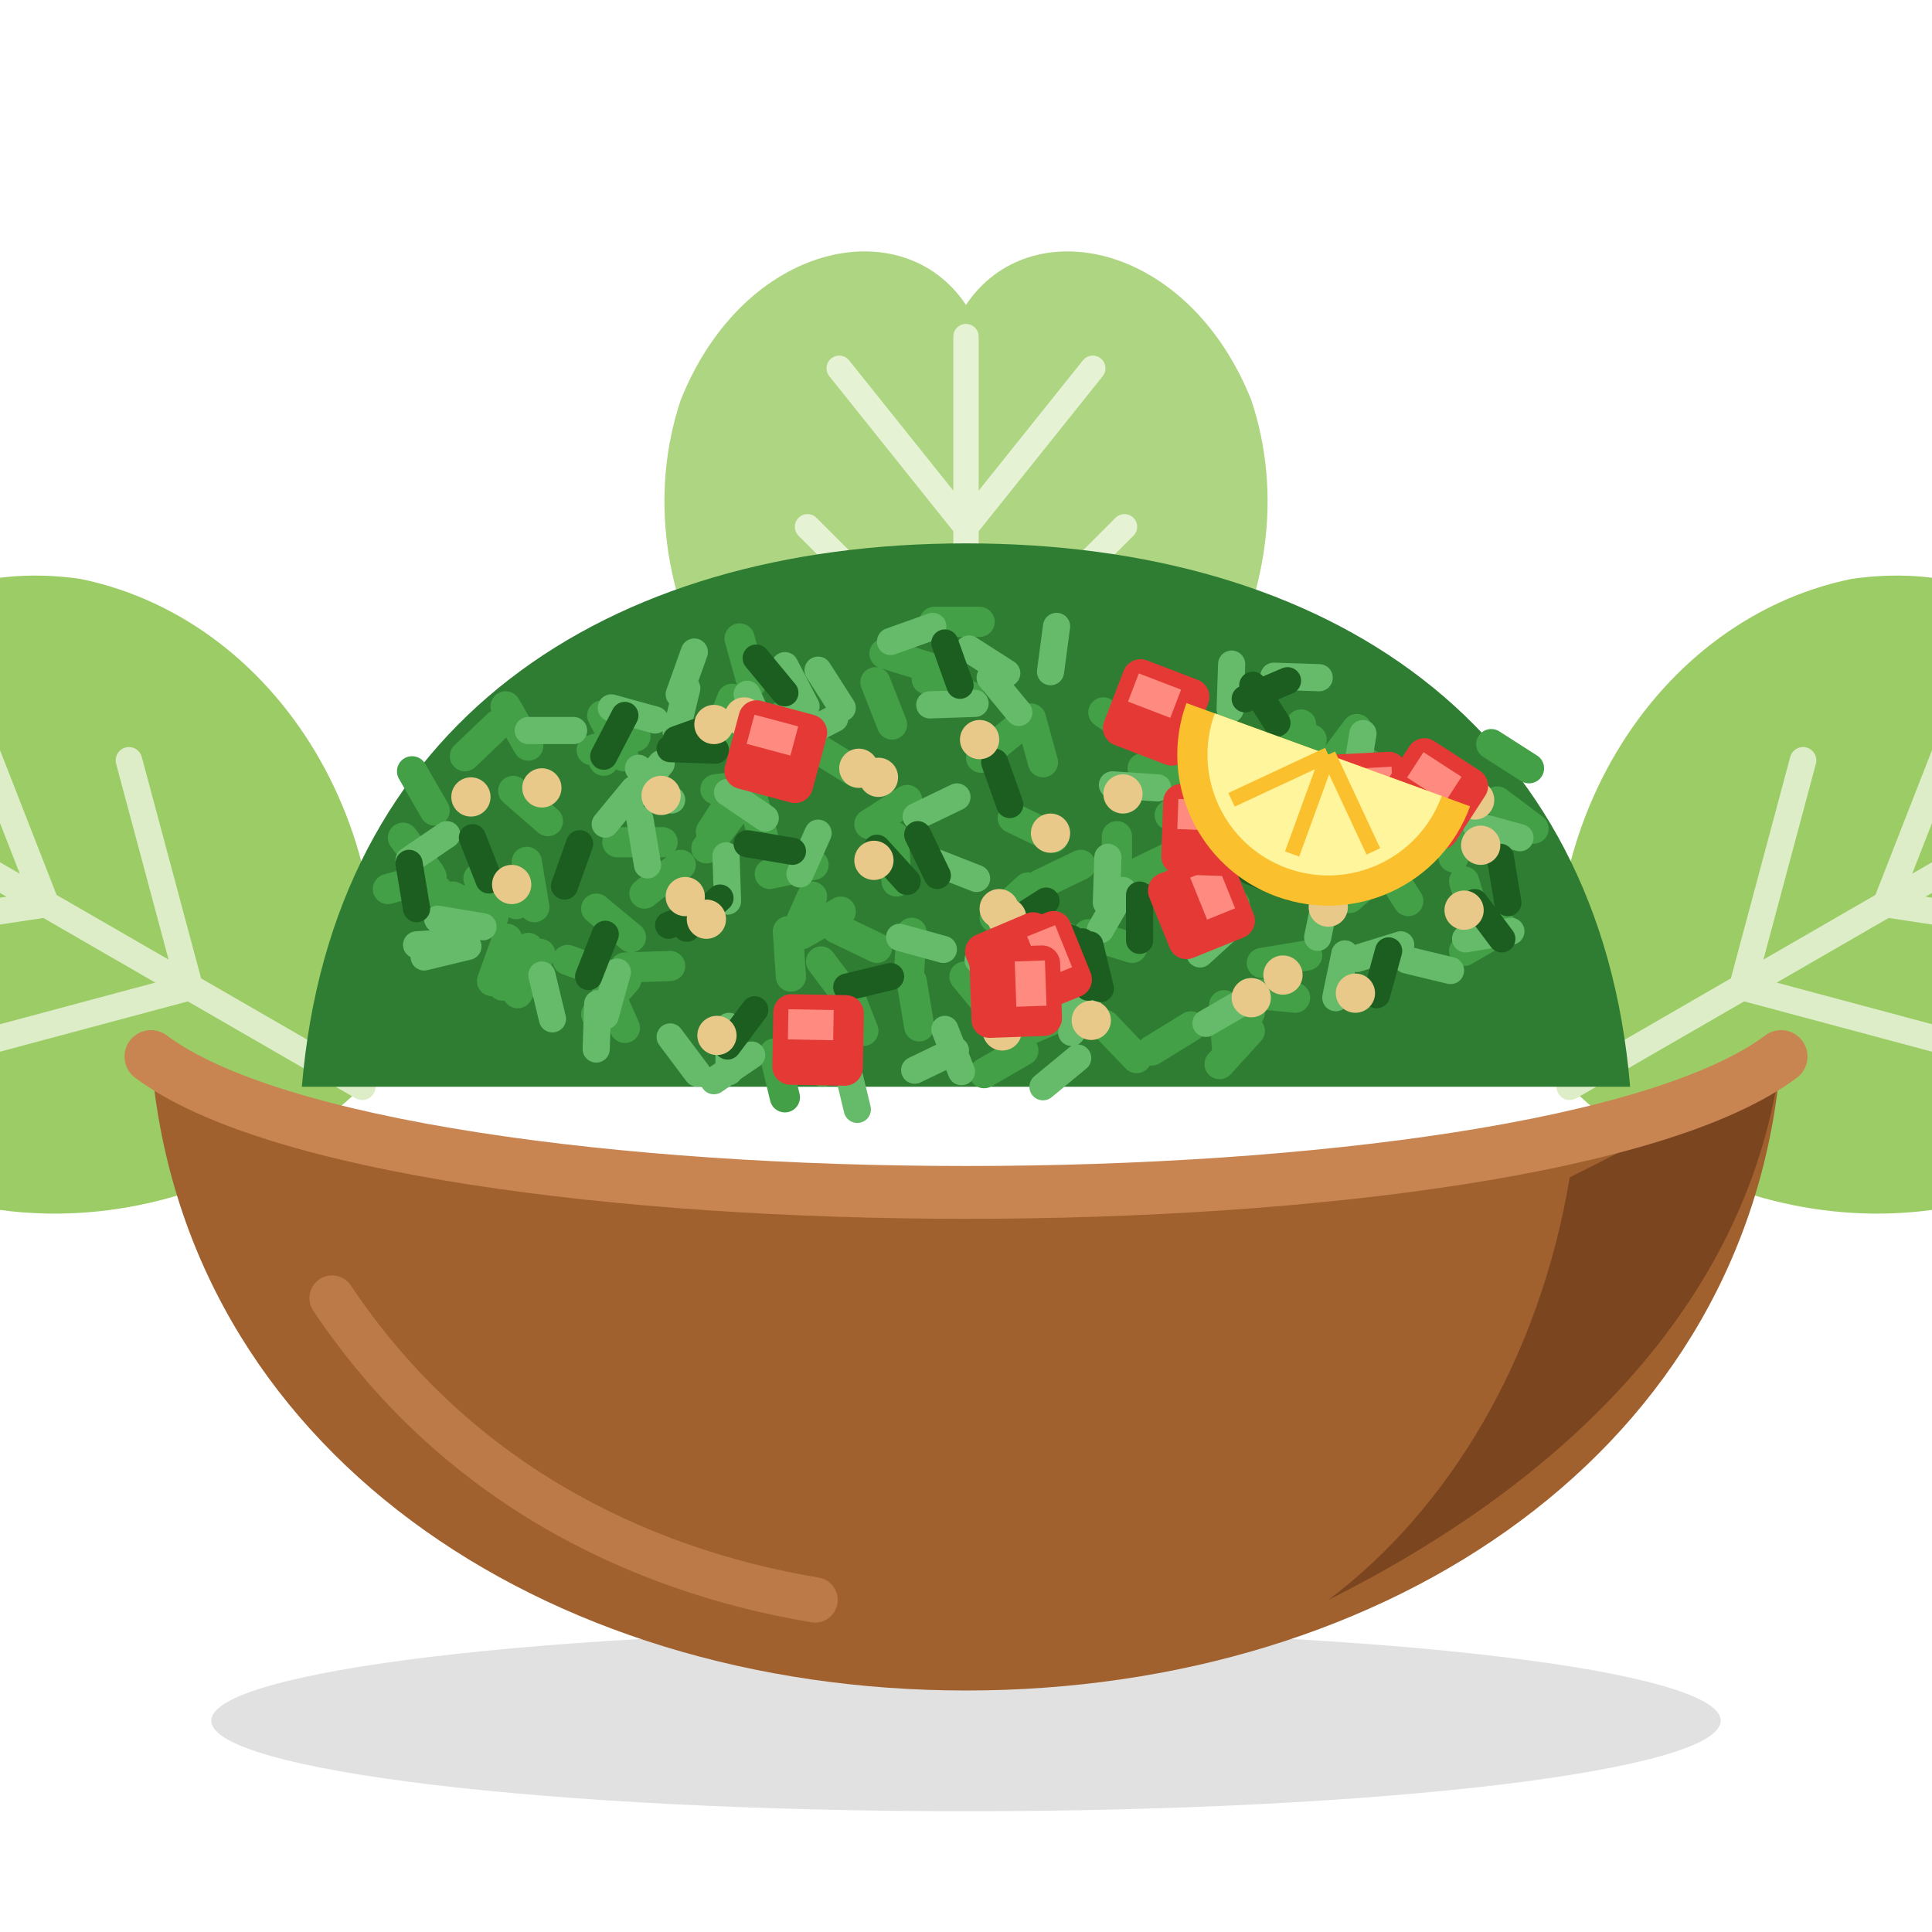
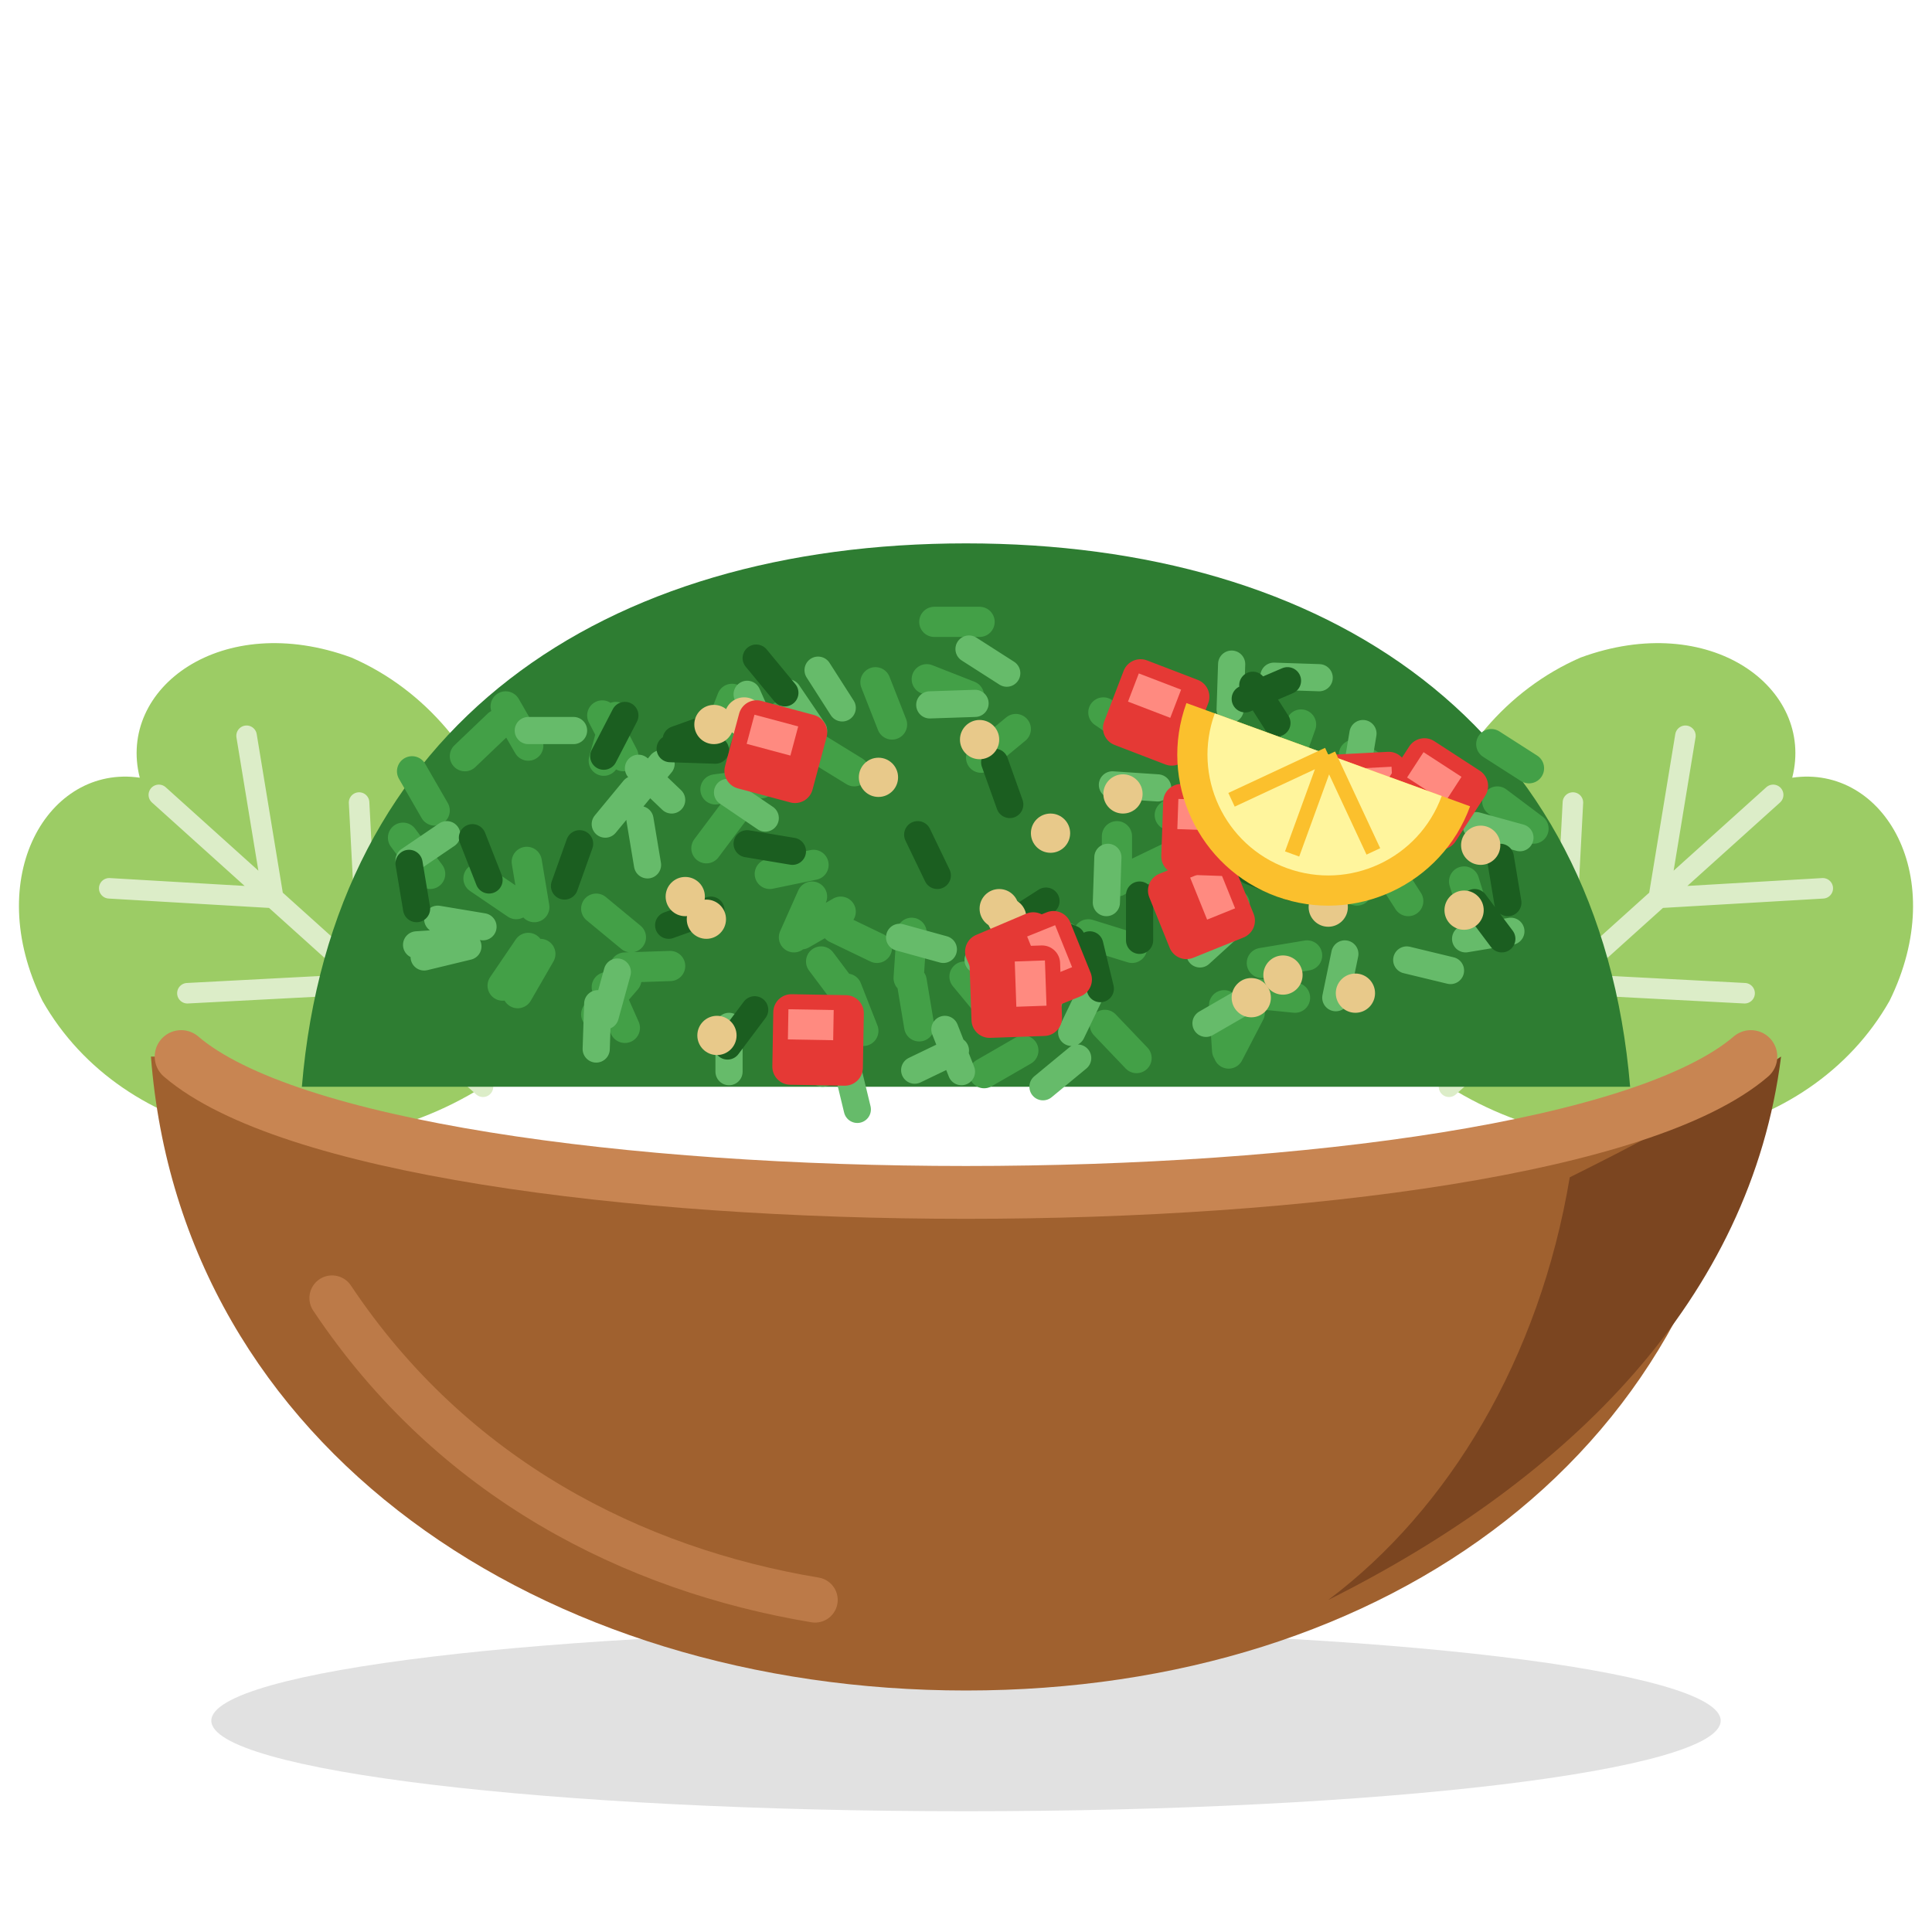
<svg xmlns="http://www.w3.org/2000/svg" viewBox="0 0 128 128">
  <ellipse cx="64" cy="114" rx="50" ry="6" fill="#000" opacity=".12" />
-   <g transform="translate(24 72) rotate(-60) scale(1.1)">
+   <g transform="translate(32 72) rotate(-48) scale(0.85)">
    <path d="M0 0 C-14 -4 -22 -18 -18 -30 C-14 -40 -4 -42 0 -36 C4 -42 14 -40 18 -30 C22 -18 14 -4 0 0Z" fill="#9ccc65" />
    <path d="M0 0 L0 -34 M0 -12 L-10 -22 M0 -12 L10 -22 M0 -22 L-8 -32 M0 -22 L8 -32" stroke="#dcedc8" stroke-width="1.6" fill="none" stroke-linecap="round" />
  </g>
-   <g transform="translate(104 72) rotate(60) scale(1.1)">
+   <g transform="translate(96 72) rotate(48) scale(0.85)">
    <path d="M0 0 C-14 -4 -22 -18 -18 -30 C-14 -40 -4 -42 0 -36 C4 -42 14 -40 18 -30 C22 -18 14 -4 0 0Z" fill="#9ccc65" />
    <path d="M0 0 L0 -34 M0 -12 L-10 -22 M0 -12 L10 -22 M0 -22 L-8 -32 M0 -22 L8 -32" stroke="#dcedc8" stroke-width="1.6" fill="none" stroke-linecap="round" />
  </g>
-   <g transform="translate(64 58) rotate(0) scale(1.05)">
-     <path d="M0 0 C-14 -4 -22 -18 -18 -30 C-14 -40 -4 -42 0 -36 C4 -42 14 -40 18 -30 C22 -18 14 -4 0 0Z" fill="#aed581" />
-     <path d="M0 0 L0 -34 M0 -12 L-10 -22 M0 -12 L10 -22 M0 -22 L-8 -32 M0 -22 L8 -32" stroke="#e6f2d4" stroke-width="1.6" fill="none" stroke-linecap="round" />
-   </g>
  <path d="M20 72 C22 48 40 36 64 36 C88 36 106 48 108 72 Z" fill="#2e7d32" />
-   <path d="M55.4 61.5l2.7 1.3M33.0 48.0l-2.2 2.1M35.8 63.2l-1.5 2.6M34.9 57.1l0.5 3.0M99.2 53.1l2.4 1.8M50.4 51.9l-3.0 0.4M40.8 47.5l-0.8 2.9M67.8 69.6l-2.6 1.5M52.4 47.1l-2.6 1.5M82.8 67.1l-1.4 2.7M41.5 64.9l-2.0 2.3M39.5 60.2l2.3 1.9M27.3 51.1l1.5 2.6M55.7 60.4l-2.6 1.5M48.5 46.3l-1.1 2.8M67.7 61.2l2.9 0.9M72.1 61.9l2.9 0.9M55.9 68.3l-1.4 2.7M60.4 65.0l0.5 3.0M87.1 57.9l2.8 1.1M33.5 46.8l1.5 2.6M81.1 66.6l0.2 3.0M63.9 64.7l1.9 2.3M53.8 59.4l-1.2 2.7M35.0 62.8l-1.7 2.5M44.4 64.0l-3.0 0.1M54.0 49.5l2.6 1.6M73.1 47.2l2.5 1.7M89.7 50.0l2.5 1.6M60.4 61.8l-0.2 3.0M92.8 53.0l-0.2 3.0M81.4 54.8l-1.9 2.3M61.4 45.0l2.8 1.1M86.6 63.3l-3.0 0.5M79.2 58.4l2.6 1.5M58.0 45.2l1.1 2.8M48.6 53.8l-1.8 2.4M67.3 48.3l-2.3 1.9M82.8 65.8l3.0 0.3M73.2 67.9l2.1 2.2M40.2 65.4l1.2 2.7M56.1 65.5l1.1 2.8M39.9 47.4l1.4 2.7M79.8 52.0l-2.3 2.0M74.0 55.4l0.0 3.0M98.8 49.3l2.5 1.6M26.7 55.5l1.8 2.4M61.9 41.2l3.0 0.0M54.4 63.7l1.8 2.4M97.0 58.4l0.9 2.9M86.2 48.0l-1.0 2.8M91.7 57.2l1.6 2.5M31.7 58.2l2.5 1.7M53.9 57.3l-2.9 0.6M77.9 56.6l-2.7 1.3M48.7 52.6l-1.6 2.5M68.3 47.6l0.8 2.9M89.9 48.3l-1.8 2.4M78.7 50.7l-3.0 0.2M43.9 55.8l-3.0 0.0M49.0 42.3l0.8 2.9M67.1 54.2l2.7 1.3M59.2 55.4l0.2 3.0M78.9 68.0l-2.6 1.6M82.2 51.2l2.6 1.5M28.6 58.1l-2.9 0.8M49.8 52.7l0.8 2.9M99.6 61.5l-2.6 1.5M60.1 53.0l-2.5 1.6M82.8 68.3l-2.0 2.2M96.8 53.8l-0.5 3.0M86.8 54.6l2.7 1.3M70.8 67.1l-2.8 1.2M34.0 52.4l2.3 2.0M51.3 69.8l0.7 2.9M49.1 49.2l0.6 2.9M77.6 51.3l2.5 1.7M42.1 48.8l-2.9 0.9M37.6 63.6l2.8 1.0M86.9 49.0l-2.3 1.9M58.6 43.3l2.9 0.9M88.0 57.3l0.1 3.0M52.2 61.7l0.2 3.0M29.0 59.0l1.7 2.5M91.7 57.5l-2.3 2.0M33.6 62.2l-1.0 2.8M68.1 58.8l-2.2 2.0M45.1 57.3l-2.4 1.9M71.6 57.3l-2.7 1.3M30.0 59.4l2.7 1.3" stroke="#43a047" stroke-width="2" stroke-linecap="round" />
-   <path d="M48.3 68.0l0.0 3.0M81.6 44.0l-0.1 3.0M91.4 56.7l-3.0 0.5M94.5 52.1l3.0 0.0M84.4 44.8l3.0 0.1M82.5 66.3l-2.6 1.5M52.2 45.9l1.7 2.5M89.1 63.2l-0.6 2.9M70.1 64.1l-0.8 2.9M42.3 50.9l2.2 2.1M56.1 70.6l0.7 2.9M29.6 55.3l-2.5 1.7M59.6 62.1l2.9 0.8M29.0 60.9l3.0 0.5M48.2 52.5l2.5 1.7M100.1 61.7l-3.0 0.5M63.3 69.6l-2.7 1.3M73.4 56.8l-0.1 3.0M42.0 52.3l-1.9 2.3M39.6 66.5l-0.1 3.0M72.3 65.7l-1.3 2.7M35.0 48.4l3.0 0.0M71.4 70.1l-2.3 1.9M97.8 54.7l2.9 0.8M49.5 46.0l1.2 2.7M30.6 62.4l-3.0 0.2M40.9 64.4l-0.8 2.9M62.6 68.2l1.1 2.8M81.7 61.2l-2.2 2.0M54.2 44.4l1.6 2.5M42.4 54.3l0.5 3.0M90.3 48.6l-0.5 3.0M94.6 56.1l-3.0 0.3M93.2 63.6l2.9 0.7M64.2 43.0l2.5 1.6M43.8 50.6l-1.9 2.3M64.6 46.6l-3.0 0.1M73.7 52.0l3.0 0.2M64.8 63.6l2.5 1.6M31.0 62.7l-2.9 0.7M54.2 55.2l-1.2 2.7M65.6 44.9l1.9 2.3M40.5 46.9l2.9 0.8M55.3 47.6l-2.7 1.4M49.8 69.9l-2.5 1.7M45.5 45.6l-0.7 2.9M61.9 57.1l2.8 1.1M66.5 63.8l0.5 3.0M44.4 68.7l1.8 2.4M35.9 64.6l0.7 2.9M87.9 59.2l-0.6 2.9M48.1 56.7l0.1 3.0M61.8 41.5l-2.8 1.0M63.4 52.8l-2.7 1.3M92.8 62.6l-2.9 0.9M52.0 44.1l1.4 2.7M72.1 64.6l-2.0 2.2M74.4 59.0l-1.5 2.6M70.0 41.5l-0.4 3.0M46.0 43.2l-1.0 2.8" stroke="#66bb6a" stroke-width="1.8" stroke-linecap="round" />
-   <path d="M69.3 59.7l-2.5 1.6M47.1 60.3l-2.8 1.0M75.5 59.3l-0.0 3.0M99.4 56.8l0.5 3.0M97.7 59.8l1.8 2.4M49.5 55.9l3.0 0.5M72.2 62.6l0.7 2.9M68.2 61.1l2.8 1.1M47.6 48.0l-2.8 1.0M83.0 45.4l1.6 2.5M44.4 49.6l3.0 0.1M65.9 50.5l1.0 2.8M82.8 57.7l2.8 1.1M50.1 43.6l1.9 2.3M41.4 47.4l-1.4 2.7M60.8 55.3l1.3 2.7M67.0 64.0l1.7 2.5M31.3 55.5l1.1 2.8M85.3 45.1l-2.8 1.2M27.1 57.2l0.5 3.0M50.0 66.9l-1.8 2.4M38.4 55.9l-1.0 2.8M71.7 62.4l0.4 3.0M58.1 56.2l2.0 2.2M62.6 42.6l1.0 2.8M87.0 51.1l2.8 1.0M40.1 61.9l-1.1 2.8M47.7 59.5l-2.2 2.0M59.0 64.7l-2.9 0.7M92.0 63.0l-0.8 2.9" stroke="#1b5e20" stroke-width="1.8" stroke-linecap="round" />
+   <path d="M55.4 61.5l2.7 1.3M33.0 48.0l-2.2 2.1M35.8 63.2l-1.5 2.6M34.9 57.1l0.5 3.0M99.2 53.1l2.4 1.8M50.4 51.9l-3.0 0.4M40.8 47.5l-0.8 2.9M67.8 69.6l-2.6 1.5M52.4 47.1l-2.6 1.5M82.8 67.1l-1.4 2.7M41.5 64.9l-2.0 2.3M39.5 60.2l2.3 1.9M27.3 51.1l1.5 2.6M55.7 60.4l-2.6 1.5M48.5 46.3l-1.1 2.8M67.7 61.2l2.9 0.9M72.1 61.9l2.9 0.9M55.9 68.3l-1.4 2.7M60.4 65.0l0.5 3.0M87.1 57.9l2.8 1.1M33.5 46.8l1.5 2.6M81.1 66.6l0.2 3.0M63.9 64.7l1.9 2.3M53.8 59.4l-1.2 2.7M35.0 62.8l-1.7 2.5M44.4 64.0l-3.0 0.1M54.0 49.5l2.6 1.6M73.1 47.2l2.5 1.7M89.7 50.0l2.5 1.6M60.4 61.8l-0.2 3.0M92.8 53.0l-0.2 3.0M81.4 54.8l-1.9 2.3M61.4 45.0l2.8 1.1M86.6 63.3l-3.0 0.5M79.2 58.4l2.6 1.5M58.0 45.2l1.1 2.8M48.6 53.8l-1.8 2.4M67.3 48.3l-2.3 1.9M82.8 65.8l3.0 0.3M73.2 67.9l2.1 2.2M40.2 65.4l1.2 2.7M56.1 65.5l1.1 2.8M39.9 47.4l1.4 2.7M79.8 52.0l-2.3 2.0M74.0 55.4l0.0 3.0M98.8 49.3l2.5 1.6M26.7 55.5l1.8 2.4M61.9 41.2l3.0 0.0M54.4 63.7l1.8 2.4M97.0 58.4l0.9 2.9M86.2 48.0l-1.0 2.8M91.7 57.2l1.6 2.5M31.7 58.2l2.5 1.7M53.9 57.3l-2.9 0.6M77.9 56.6l-2.7 1.3" stroke="#43a047" stroke-width="2" stroke-linecap="round" />
+   <path d="M48.3 68.0l0.0 3.0M81.6 44.0l-0.1 3.0M91.4 56.7l-3.0 0.5M94.5 52.1l3.0 0.0M84.4 44.8l3.0 0.1M82.5 66.3l-2.6 1.5M52.2 45.9l1.7 2.5M89.1 63.2l-0.6 2.9M70.1 64.1l-0.8 2.9M42.3 50.9l2.2 2.1M56.1 70.6l0.7 2.9M29.6 55.3l-2.5 1.7M59.6 62.1l2.9 0.8M29.0 60.9l3.0 0.5M48.2 52.5l2.5 1.7M100.1 61.7l-3.0 0.5M63.3 69.6l-2.7 1.3M73.4 56.8l-0.1 3.0M42.0 52.3l-1.9 2.3M39.6 66.5l-0.1 3.0M72.3 65.7l-1.3 2.7M35.0 48.4l3.0 0.0M71.4 70.1l-2.3 1.9M97.8 54.7l2.9 0.8M49.5 46.0l1.2 2.7M30.6 62.4l-3.0 0.2M40.9 64.4l-0.8 2.9M62.6 68.2l1.1 2.8M81.7 61.2l-2.2 2.0M54.2 44.4l1.6 2.5M42.4 54.3l0.5 3.0M90.3 48.6l-0.5 3.0M94.6 56.1l-3.0 0.3M93.2 63.6l2.9 0.7M64.2 43.0l2.5 1.6M43.8 50.6l-1.9 2.3M64.6 46.6l-3.0 0.1M73.7 52.0l3.0 0.2M64.8 63.6l2.5 1.6M31.0 62.7l-2.9 0.7" stroke="#66bb6a" stroke-width="1.8" stroke-linecap="round" />
+   <path d="M69.3 59.7l-2.5 1.6M47.1 60.3l-2.8 1.0M75.5 59.3l-0.0 3.0M99.4 56.8l0.5 3.0M97.7 59.8l1.8 2.4M49.5 55.9l3.0 0.5M72.2 62.6l0.7 2.9M68.2 61.1l2.8 1.1M47.6 48.0l-2.8 1.0M83.0 45.4l1.6 2.5M44.4 49.6l3.0 0.1M65.9 50.5l1.0 2.8M82.8 57.7l2.8 1.1M50.1 43.6l1.9 2.3M41.4 47.4l-1.4 2.7M60.8 55.3l1.3 2.7M67.0 64.0l1.7 2.5M31.3 55.5l1.1 2.8M85.3 45.1l-2.8 1.2M27.1 57.2l0.5 3.0M50.0 66.9l-1.8 2.4M38.4 55.9l-1.0 2.8" stroke="#1b5e20" stroke-width="1.8" stroke-linecap="round" />
  <g fill="#e8c98a">
    <circle cx="66.2" cy="60.2" r="1.3" />
    <circle cx="93.0" cy="54.5" r="1.3" />
    <circle cx="98.1" cy="56.0" r="1.3" />
    <circle cx="49.3" cy="47.5" r="1.3" />
    <circle cx="64.9" cy="49.0" r="1.3" />
    <circle cx="46.8" cy="60.9" r="1.3" />
    <circle cx="85.0" cy="64.6" r="1.3" />
    <circle cx="45.4" cy="59.4" r="1.3" />
    <circle cx="89.8" cy="65.8" r="1.3" />
    <circle cx="97.0" cy="60.3" r="1.3" />
    <circle cx="74.4" cy="52.6" r="1.3" />
    <circle cx="49.9" cy="50.4" r="1.3" />
    <circle cx="66.7" cy="60.8" r="1.3" />
    <circle cx="69.6" cy="55.2" r="1.3" />
    <circle cx="58.2" cy="51.5" r="1.3" />
    <circle cx="88.0" cy="60.1" r="1.3" />
    <circle cx="82.9" cy="66.1" r="1.3" />
    <circle cx="47.3" cy="48.0" r="1.3" />
    <circle cx="47.5" cy="68.6" r="1.3" />
    <circle cx="86.2" cy="55.5" r="1.3" />
-     <circle cx="85.0" cy="53.9" r="1.3" />
-     <circle cx="57.9" cy="57.0" r="1.3" />
-     <circle cx="35.9" cy="52.2" r="1.3" />
-     <circle cx="43.8" cy="52.7" r="1.3" />
-     <circle cx="31.2" cy="52.8" r="1.3" />
-     <circle cx="33.9" cy="58.6" r="1.3" />
-     <circle cx="56.9" cy="50.9" r="1.3" />
-     <circle cx="97.7" cy="53.0" r="1.3" />
-     <circle cx="66.4" cy="68.3" r="1.3" />
-     <circle cx="72.3" cy="67.6" r="1.3" />
  </g>
  <g transform="translate(67.5 64.0) rotate(67)">
    <rect x="-3" y="-3" width="6" height="6" rx="1.2" fill="#e53935" />
    <rect x="-2" y="-2" width="3" height="2" fill="#ff8a80" />
  </g>
  <g transform="translate(90.3 52.9) rotate(87)">
    <rect x="-3" y="-3" width="6" height="6" rx="1.2" fill="#e53935" />
    <rect x="-2" y="-2" width="3" height="2" fill="#ff8a80" />
  </g>
  <g transform="translate(68.8 63.9) rotate(68)">
    <rect x="-3" y="-3" width="6" height="6" rx="1.2" fill="#e53935" />
    <rect x="-2" y="-2" width="3" height="2" fill="#ff8a80" />
  </g>
  <g transform="translate(94.9 52.6) rotate(33)">
    <rect x="-3" y="-3" width="6" height="6" rx="1.2" fill="#e53935" />
    <rect x="-2" y="-2" width="3" height="2" fill="#ff8a80" />
  </g>
  <g transform="translate(79.6 60.0) rotate(68)">
    <rect x="-3" y="-3" width="6" height="6" rx="1.2" fill="#e53935" />
    <rect x="-2" y="-2" width="3" height="2" fill="#ff8a80" />
  </g>
  <g transform="translate(54.2 68.9) rotate(1)">
    <rect x="-3" y="-3" width="6" height="6" rx="1.2" fill="#e53935" />
    <rect x="-2" y="-2" width="3" height="2" fill="#ff8a80" />
  </g>
  <g transform="translate(80.0 55.0) rotate(2)">
    <rect x="-3" y="-3" width="6" height="6" rx="1.2" fill="#e53935" />
    <rect x="-2" y="-2" width="3" height="2" fill="#ff8a80" />
  </g>
  <g transform="translate(76.6 47.2) rotate(21)">
    <rect x="-3" y="-3" width="6" height="6" rx="1.2" fill="#e53935" />
    <rect x="-2" y="-2" width="3" height="2" fill="#ff8a80" />
  </g>
  <g transform="translate(51.4 49.8) rotate(15)">
    <rect x="-3" y="-3" width="6" height="6" rx="1.2" fill="#e53935" />
    <rect x="-2" y="-2" width="3" height="2" fill="#ff8a80" />
  </g>
  <g transform="translate(67.3 65.7) rotate(88)">
    <rect x="-3" y="-3" width="6" height="6" rx="1.2" fill="#e53935" />
    <rect x="-2" y="-2" width="3" height="2" fill="#ff8a80" />
  </g>
  <g transform="translate(88 50) rotate(20)">
    <path d="M-10 0 A10 10 0 0 0 10 0Z" fill="#fbc02d" />
    <path d="M-8 0 A8 8 0 0 0 8 0Z" fill="#fff59d" />
    <path d="M0 0 L0 7 M0 0 L-5 5 M0 0 L5 5" stroke="#fbc02d" stroke-width="1" />
  </g>
-   <path d="M10 70 C26 82 102 82 118 70 C116 96 92 112 64 112 C36 112 12 96 10 70Z" fill="#a0612f" />
+   <path d="M12 70 C26 82 102 82 116 70 C114 96 92 112 64 112 C36 112 12 96 10 70Z" fill="#a0612f" />
  <path d="M88 106 C104 98 116 86 118 70 C112 74 108 76 104 78 C102 90 96 100 88 106Z" fill="#7b4520" />
-   <path d="M10 70 C26 82 102 82 118 70" fill="none" stroke="#c88552" stroke-width="3.5" stroke-linecap="round" />
+   <path d="M12 70 C26 82 102 82 116 70" fill="none" stroke="#c88552" stroke-width="3.5" stroke-linecap="round" />
  <path d="M22 86 C30 98 42 104 54 106" fill="none" stroke="#c88552" stroke-width="3" stroke-linecap="round" opacity=".7" />
</svg>
